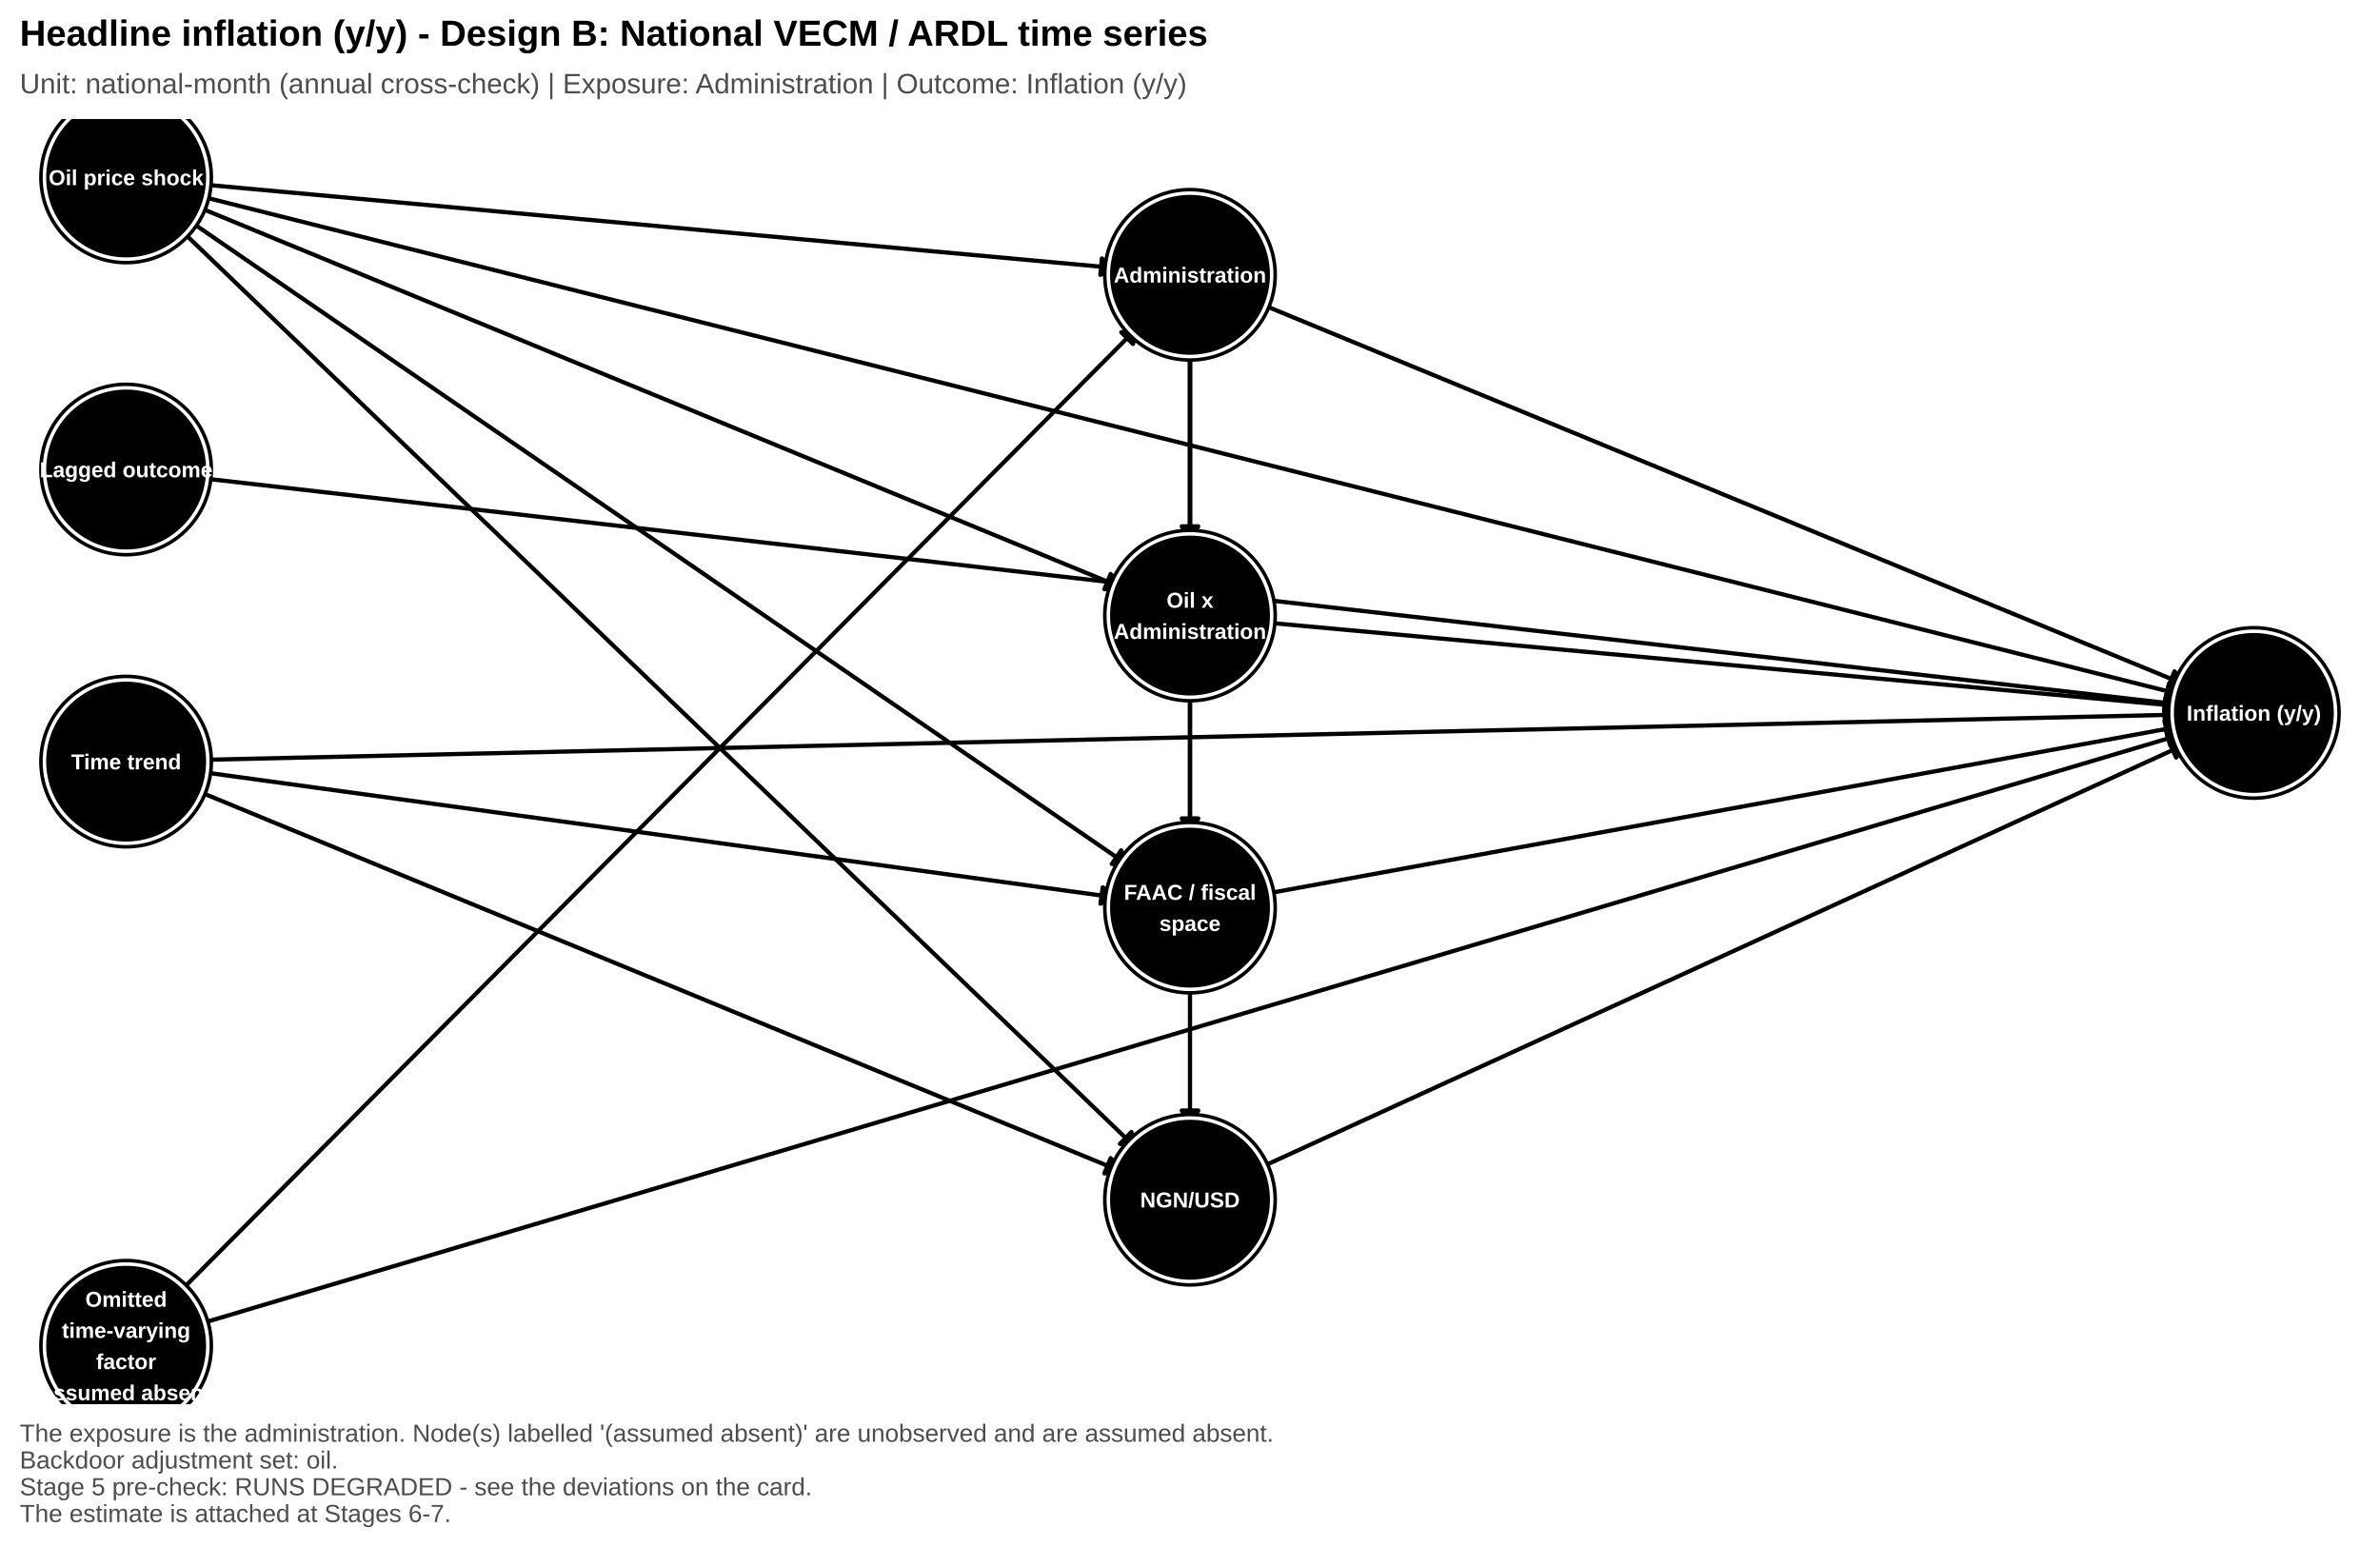
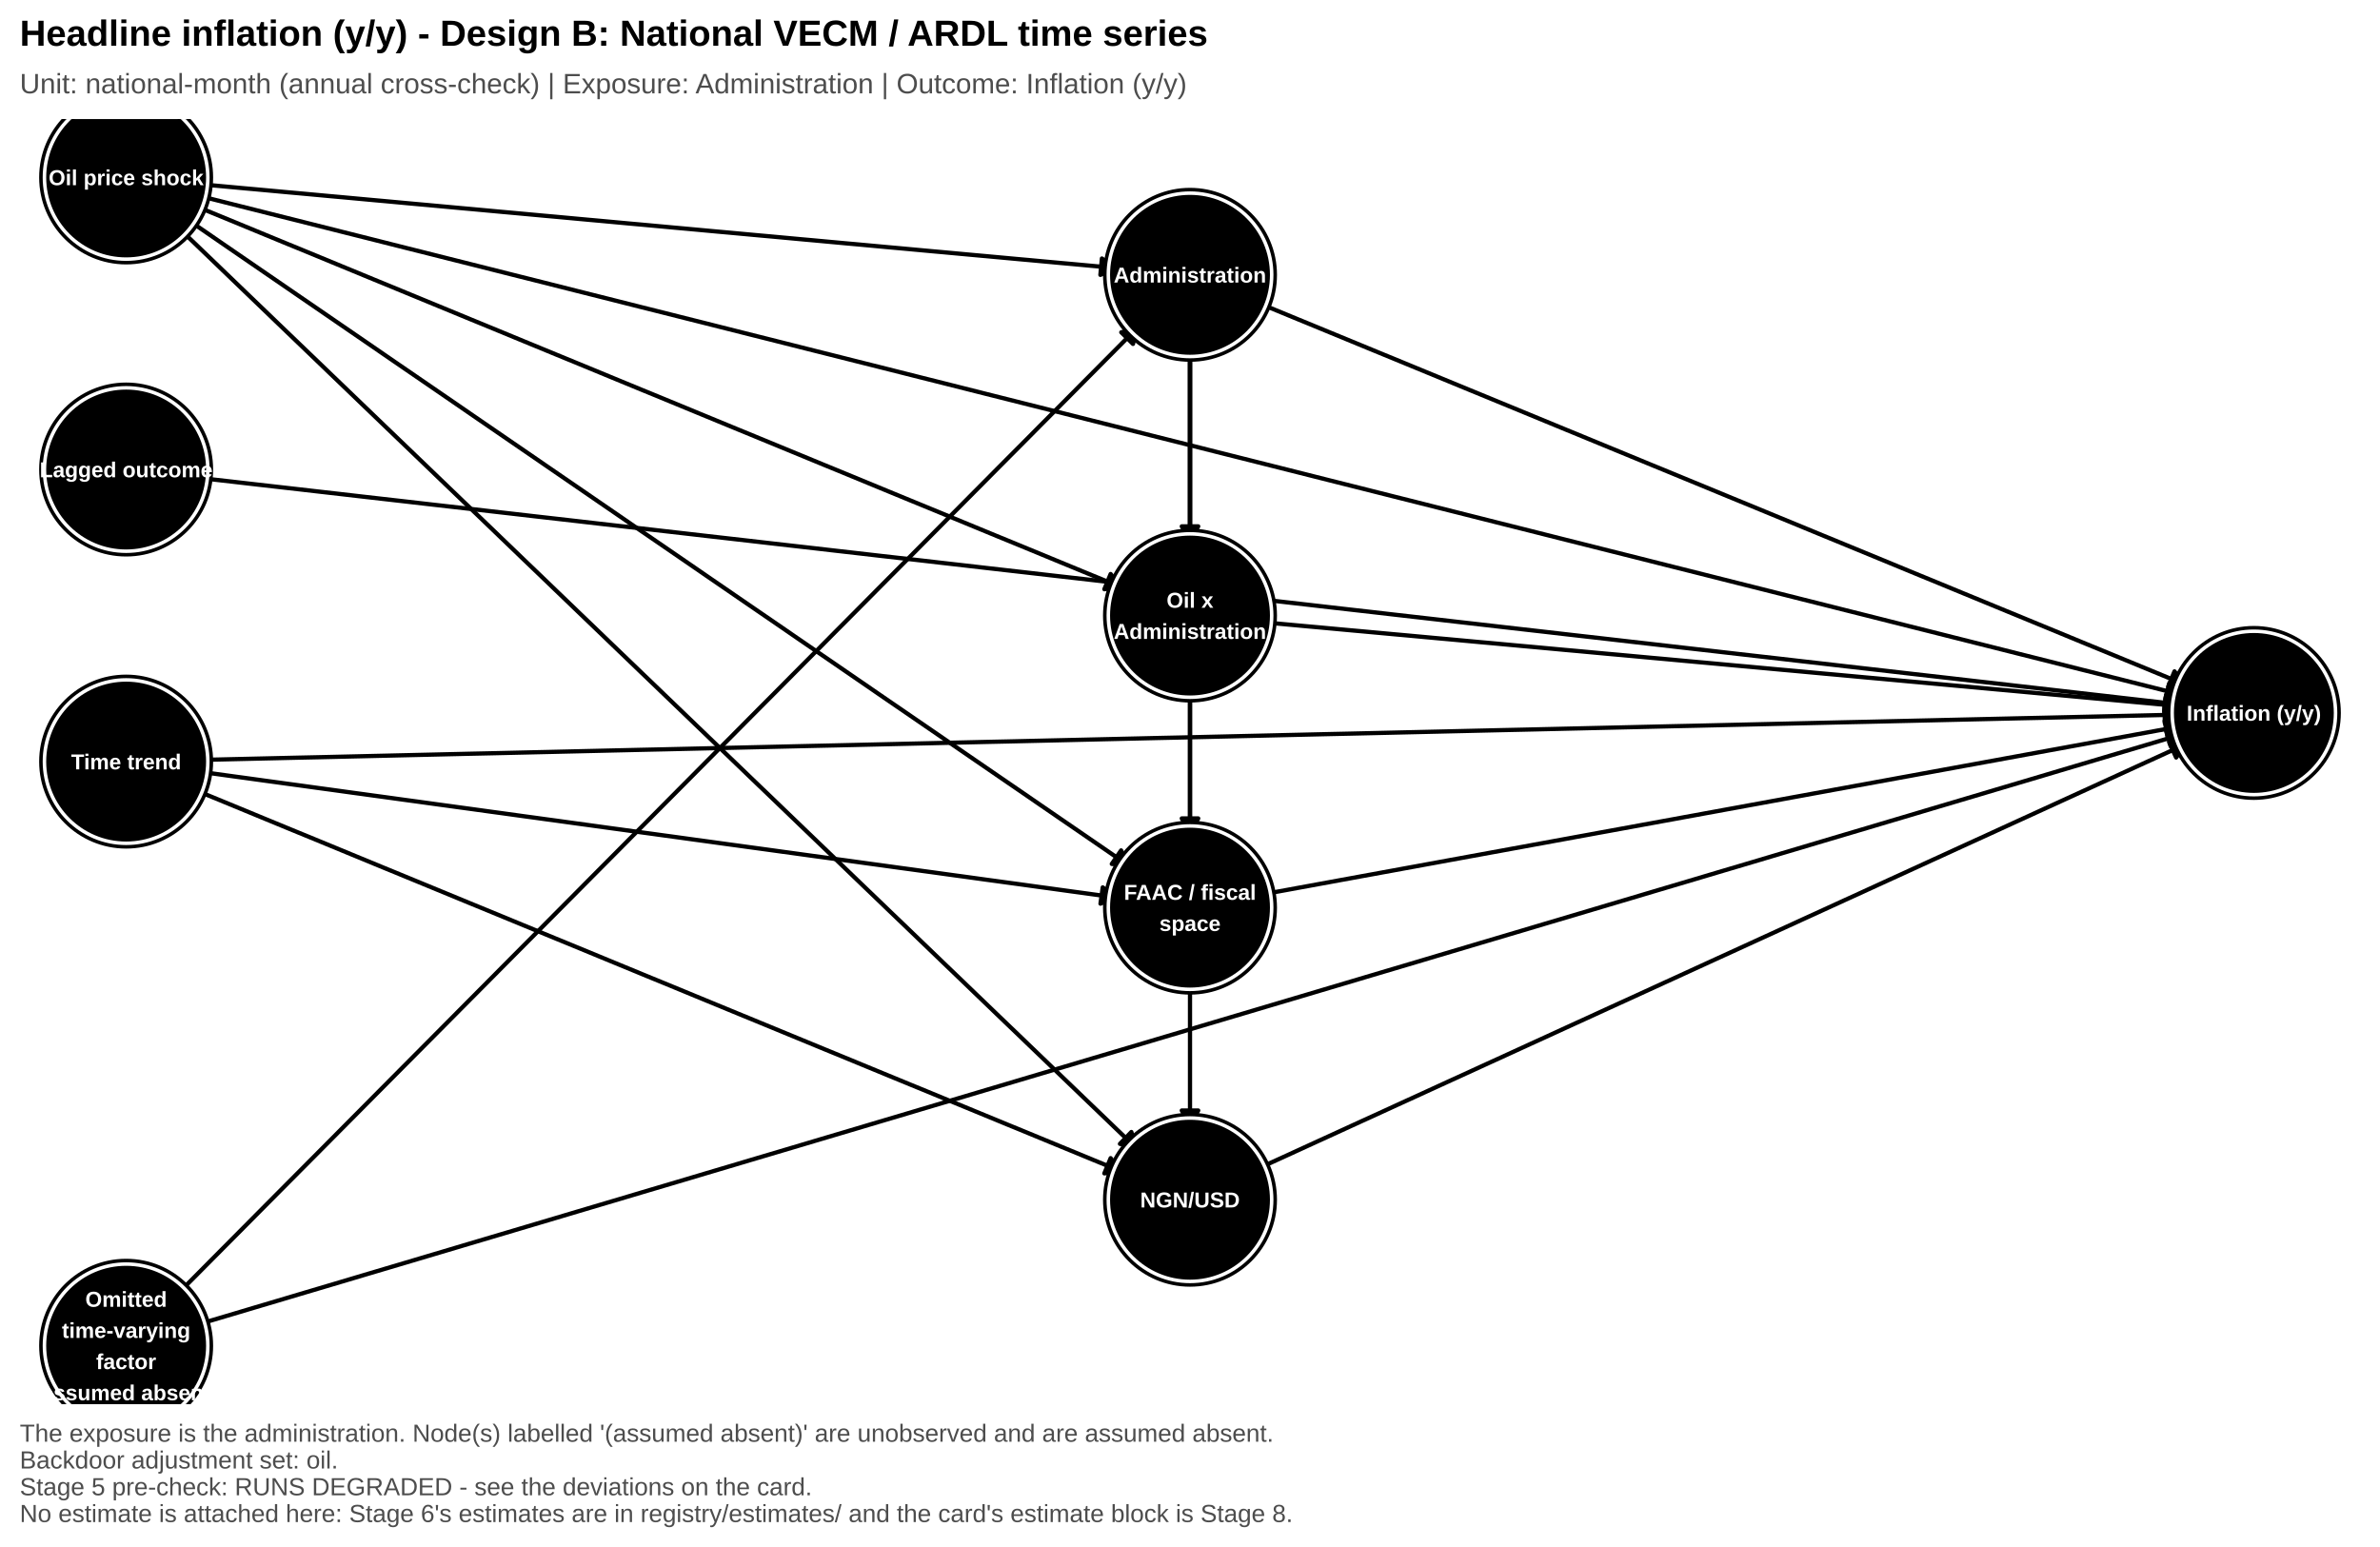
<svg xmlns="http://www.w3.org/2000/svg" width="720.00pt" height="468.00pt" viewBox="0 0 720.00 468.00">
  <g class="svglite">
    <defs>
      <style type="text/css">
    .svglite line, .svglite polyline, .svglite polygon, .svglite path, .svglite rect, .svglite circle {
      fill: none;
      stroke: #000000;
      stroke-linecap: round;
      stroke-linejoin: round;
      stroke-miterlimit: 10.00;
    }
    .svglite text {
      white-space: pre;
    }
    .svglite g.glyphgroup path {
      fill: inherit;
      stroke: none;
    }
  </style>
    </defs>
    <rect width="100%" height="100%" style="stroke: none; fill: #FFFFFF;" />
    <defs>
      <clipPath id="cpMC4wMHw3MjAuMDB8MC4wMHw0NjguMDA=">
        <rect x="0.00" y="0.00" width="720.00" height="468.00" />
      </clipPath>
    </defs>
    <g clip-path="url(#cpMC4wMHw3MjAuMDB8MC4wMHw0NjguMDA=)">
      <rect x="0.00" y="-0" width="720.00" height="468.00" style="stroke-width: 1.16; stroke: none; fill: #FFFFFF;" />
    </g>
    <defs>
      <clipPath id="cpNS45OHw3MTQuMDJ8MzYuMDF8NDI0Ljgw">
        <rect x="5.98" y="36.01" width="708.04" height="388.78" />
      </clipPath>
    </defs>
    <g clip-path="url(#cpNS45OHw3MTQuMDJ8MzYuMDF8NDI0Ljgw)">
      <polyline points="380.97,91.77 382.76,92.51 386.01,93.85 389.26,95.19 392.51,96.53 395.76,97.86 399.01,99.20 402.26,100.54 405.51,101.88 408.76,103.22 412.01,104.56 415.27,105.90 418.52,107.24 421.77,108.57 425.02,109.91 428.27,111.25 431.52,112.59 434.77,113.93 438.02,115.27 441.27,116.61 444.52,117.95 447.77,119.28 451.03,120.62 454.28,121.96 457.53,123.30 460.78,124.64 464.03,125.98 467.28,127.32 470.53,128.66 473.78,130.00 477.03,131.33 480.28,132.67 483.53,134.01 486.78,135.35 490.04,136.69 493.29,138.03 496.54,139.37 499.79,140.71 503.04,142.04 506.29,143.38 509.54,144.72 512.79,146.06 516.04,147.40 519.29,148.74 522.54,150.08 525.80,151.42 529.05,152.75 532.30,154.09 535.55,155.43 538.80,156.77 542.05,158.11 545.30,159.45 548.55,160.79 551.80,162.13 555.05,163.46 558.30,164.80 561.56,166.14 564.81,167.48 568.06,168.82 571.31,170.16 574.56,171.50 577.81,172.84 581.06,174.18 584.31,175.51 587.56,176.85 590.81,178.19 594.06,179.53 597.32,180.87 600.57,182.21 603.82,183.55 607.07,184.89 610.32,186.22 613.57,187.56 616.82,188.90 620.07,190.24 623.32,191.58 626.57,192.92 629.82,194.26 633.08,195.60 636.33,196.93 639.58,198.27 642.83,199.61 646.08,200.95 649.33,202.29 652.58,203.63 655.83,204.97 659.08,206.31 660.87,207.04 " style="stroke-width: 1.28; stroke-linecap: butt;" />
      <polygon points="655.93,207.70 660.87,207.04 657.83,203.10 " style="stroke-width: 1.28; stroke-linecap: butt; fill: #000000;" />
      <polyline points="360.00,105.81 360.00,106.34 360.00,108.28 360.00,110.21 360.00,112.14 360.00,114.08 360.00,116.01 360.00,117.95 360.00,119.88 360.00,121.81 360.00,123.75 360.00,125.68 360.00,127.62 360.00,129.55 360.00,131.48 360.00,133.42 360.00,135.35 360.00,137.28 360.00,139.22 360.00,141.15 360.00,143.09 360.00,145.02 360.00,146.95 360.00,148.89 360.00,150.82 360.00,152.75 360.00,154.69 360.00,156.62 360.00,158.56 360.00,160.49 360.00,162.42 360.00,164.36 360.00,166.29 360.00,168.22 360.00,170.16 360.00,172.09 360.00,174.03 360.00,175.96 360.00,177.89 360.00,179.83 360.00,181.76 360.00,183.70 360.00,185.63 360.00,187.56 360.00,189.50 360.00,191.43 360.00,193.36 360.00,195.30 360.00,197.23 360.00,199.17 360.00,201.10 360.00,203.03 360.00,204.97 360.00,206.90 360.00,208.83 360.00,210.77 360.00,212.70 360.00,214.64 360.00,216.57 360.00,218.50 360.00,220.44 360.00,222.37 360.00,224.31 360.00,226.24 360.00,228.17 360.00,230.11 360.00,232.04 360.00,233.97 360.00,235.91 360.00,237.84 360.00,239.78 360.00,241.71 360.00,243.64 360.00,245.58 360.00,247.51 360.00,249.44 360.00,251.38 360.00,251.91 " style="stroke-width: 1.28; stroke-linecap: butt;" />
      <polygon points="357.51,247.59 360.00,251.91 362.49,247.59 " style="stroke-width: 1.28; stroke-linecap: butt; fill: #000000;" />
      <polyline points="360.00,105.81 360.00,108.57 360.00,111.40 360.00,114.23 360.00,117.05 360.00,119.88 360.00,122.71 360.00,125.53 360.00,128.36 360.00,131.19 360.00,134.01 360.00,136.84 360.00,139.66 360.00,142.49 360.00,145.32 360.00,148.14 360.00,150.97 360.00,153.80 360.00,156.62 360.00,159.45 360.00,162.27 360.00,165.10 360.00,167.93 360.00,170.75 360.00,173.58 360.00,176.41 360.00,179.23 360.00,182.06 360.00,184.89 360.00,187.71 360.00,190.54 360.00,193.36 360.00,196.19 360.00,199.02 360.00,201.84 360.00,204.67 360.00,207.50 360.00,210.32 360.00,213.15 360.00,215.98 360.00,218.80 360.00,221.63 360.00,224.45 360.00,227.28 360.00,230.11 360.00,232.93 360.00,235.76 360.00,238.59 360.00,241.41 360.00,244.24 360.00,247.06 360.00,249.89 360.00,252.72 360.00,255.54 360.00,258.37 360.00,261.20 360.00,264.02 360.00,266.85 360.00,269.68 360.00,272.50 360.00,275.33 360.00,278.15 360.00,280.98 360.00,283.81 360.00,286.63 360.00,289.46 360.00,292.29 360.00,295.11 360.00,297.94 360.00,300.77 360.00,303.59 360.00,306.42 360.00,309.24 360.00,312.07 360.00,314.90 360.00,317.72 360.00,320.55 360.00,323.38 360.00,326.20 360.00,329.03 360.00,331.85 360.00,334.68 360.00,337.51 360.00,340.27 " style="stroke-width: 1.28; stroke-linecap: butt;" />
      <polygon points="357.51,335.95 360.00,340.27 362.49,335.95 " style="stroke-width: 1.28; stroke-linecap: butt; fill: #000000;" />
      <polyline points="360.00,105.81 360.00,106.05 360.00,107.09 360.00,108.13 360.00,109.17 360.00,110.21 360.00,111.25 360.00,112.29 360.00,113.33 360.00,114.38 360.00,115.42 360.00,116.46 360.00,117.50 360.00,118.54 360.00,119.58 360.00,120.62 360.00,121.66 360.00,122.71 360.00,123.75 360.00,124.79 360.00,125.83 360.00,126.87 360.00,127.91 360.00,128.95 360.00,130.00 360.00,131.04 360.00,132.08 360.00,133.12 360.00,134.16 360.00,135.20 360.00,136.24 360.00,137.28 360.00,138.33 360.00,139.37 360.00,140.41 360.00,141.45 360.00,142.49 360.00,143.53 360.00,144.57 360.00,145.61 360.00,146.66 360.00,147.70 360.00,148.74 360.00,149.78 360.00,150.82 360.00,151.86 360.00,152.90 360.00,153.94 360.00,154.99 360.00,156.03 360.00,157.07 360.00,158.11 360.00,159.15 360.00,160.19 360.00,161.23 360.00,162.27 360.00,163.32 360.00,163.55 " style="stroke-width: 1.28; stroke-linecap: butt;" />
      <polygon points="357.51,159.23 360.00,163.55 362.49,159.23 " style="stroke-width: 1.28; stroke-linecap: butt; fill: #000000;" />
      <polyline points="382.31,270.50 382.76,270.42 386.01,269.82 389.26,269.23 392.51,268.63 395.76,268.04 399.01,267.44 402.26,266.85 405.51,266.25 408.76,265.66 412.01,265.06 415.27,264.47 418.52,263.87 421.77,263.28 425.02,262.68 428.27,262.09 431.52,261.49 434.77,260.90 438.02,260.30 441.27,259.71 444.52,259.11 447.77,258.52 451.03,257.92 454.28,257.33 457.53,256.73 460.78,256.14 464.03,255.54 467.28,254.95 470.53,254.35 473.78,253.76 477.03,253.16 480.28,252.57 483.53,251.97 486.78,251.38 490.04,250.78 493.29,250.19 496.54,249.59 499.79,249.00 503.04,248.40 506.29,247.81 509.54,247.21 512.79,246.62 516.04,246.02 519.29,245.43 522.54,244.83 525.80,244.24 529.05,243.64 532.30,243.05 535.55,242.45 538.80,241.86 542.05,241.26 545.30,240.67 548.55,240.07 551.80,239.48 555.05,238.88 558.30,238.29 561.56,237.69 564.81,237.10 568.06,236.50 571.31,235.91 574.56,235.31 577.81,234.72 581.06,234.12 584.31,233.53 587.56,232.93 590.81,232.34 594.06,231.74 597.32,231.15 600.57,230.55 603.82,229.96 607.07,229.36 610.32,228.77 613.57,228.17 616.82,227.58 620.07,226.98 623.32,226.39 626.57,225.79 629.82,225.20 633.08,224.60 636.33,224.01 639.58,223.41 642.83,222.82 646.08,222.22 649.33,221.63 652.58,221.03 655.83,220.44 659.08,219.84 659.53,219.76 " style="stroke-width: 1.28; stroke-linecap: butt;" />
      <polygon points="655.74,222.99 659.53,219.76 654.84,218.09 " style="stroke-width: 1.28; stroke-linecap: butt; fill: #000000;" />
      <polyline points="380.62,353.51 382.76,352.53 386.01,351.04 389.26,349.56 392.51,348.07 395.76,346.58 399.01,345.09 402.26,343.61 405.51,342.12 408.76,340.63 412.01,339.14 415.27,337.66 418.52,336.17 421.77,334.68 425.02,333.19 428.27,331.71 431.52,330.22 434.77,328.73 438.02,327.24 441.27,325.76 444.52,324.27 447.77,322.78 451.03,321.29 454.28,319.81 457.53,318.32 460.78,316.83 464.03,315.34 467.28,313.86 470.53,312.37 473.78,310.88 477.03,309.39 480.28,307.91 483.53,306.42 486.78,304.93 490.04,303.44 493.29,301.96 496.54,300.47 499.79,298.98 503.04,297.49 506.29,296.01 509.54,294.52 512.79,293.03 516.04,291.54 519.29,290.05 522.54,288.57 525.80,287.08 529.05,285.59 532.30,284.10 535.55,282.62 538.80,281.13 542.05,279.64 545.30,278.15 548.55,276.67 551.80,275.18 555.05,273.69 558.30,272.20 561.56,270.72 564.81,269.23 568.06,267.74 571.31,266.25 574.56,264.77 577.81,263.28 581.06,261.79 584.31,260.30 587.56,258.82 590.81,257.33 594.06,255.84 597.32,254.35 600.57,252.87 603.82,251.38 607.07,249.89 610.32,248.40 613.57,246.92 616.82,245.43 620.07,243.94 623.32,242.45 626.57,240.97 629.82,239.48 633.08,237.99 636.33,236.50 639.58,235.02 642.83,233.53 646.08,232.04 649.33,230.55 652.58,229.07 655.83,227.58 659.08,226.09 661.22,225.11 " style="stroke-width: 1.28; stroke-linecap: butt;" />
      <polygon points="658.33,229.17 661.22,225.11 656.26,224.64 " style="stroke-width: 1.28; stroke-linecap: butt; fill: #000000;" />
      <polyline points="60.69,144.62 64.17,145.02 70.67,145.76 77.17,146.51 83.67,147.25 90.18,147.99 96.68,148.74 103.18,149.48 109.68,150.23 116.18,150.97 122.68,151.71 129.19,152.46 135.69,153.20 142.19,153.94 148.69,154.69 155.19,155.43 161.70,156.18 168.20,156.92 174.70,157.66 181.20,158.41 187.70,159.15 194.20,159.89 200.71,160.64 207.21,161.38 213.71,162.13 220.21,162.87 226.71,163.61 233.22,164.36 239.72,165.10 246.22,165.84 252.72,166.59 259.22,167.33 265.72,168.08 272.23,168.82 278.73,169.56 285.23,170.31 291.73,171.05 298.23,171.80 304.73,172.54 311.24,173.28 317.74,174.03 324.24,174.77 330.74,175.51 337.24,176.26 343.75,177.00 350.25,177.75 356.75,178.49 363.25,179.23 369.75,179.98 376.25,180.72 382.76,181.46 389.26,182.21 395.76,182.95 402.26,183.70 408.76,184.44 415.27,185.18 421.77,185.93 428.27,186.67 434.77,187.41 441.27,188.16 447.77,188.90 454.28,189.65 460.78,190.39 467.28,191.13 473.78,191.88 480.28,192.62 486.78,193.36 493.29,194.11 499.79,194.85 506.29,195.60 512.79,196.34 519.29,197.08 525.80,197.83 532.30,198.57 538.80,199.31 545.30,200.06 551.80,200.80 558.30,201.55 564.81,202.29 571.31,203.03 577.81,203.78 584.31,204.52 590.81,205.26 597.32,206.01 603.82,206.75 610.32,207.50 616.82,208.24 623.32,208.98 629.82,209.73 636.33,210.47 642.83,211.22 649.33,211.96 655.83,212.70 659.31,213.10 " style="stroke-width: 1.28; stroke-linecap: butt;" />
      <polygon points="654.74,215.08 659.31,213.10 655.31,210.14 " style="stroke-width: 1.28; stroke-linecap: butt; fill: #000000;" />
      <polyline points="60.15,59.22 64.17,60.23 70.67,61.87 77.17,63.50 83.67,65.14 90.18,66.77 96.68,68.41 103.18,70.05 109.68,71.68 116.18,73.32 122.68,74.96 129.19,76.59 135.69,78.23 142.19,79.86 148.69,81.50 155.19,83.14 161.70,84.77 168.20,86.41 174.70,88.05 181.20,89.68 187.70,91.32 194.20,92.96 200.71,94.59 207.21,96.23 213.71,97.86 220.21,99.50 226.71,101.14 233.22,102.77 239.72,104.41 246.22,106.05 252.72,107.68 259.22,109.32 265.72,110.95 272.23,112.59 278.73,114.23 285.23,115.86 291.73,117.50 298.23,119.14 304.73,120.77 311.24,122.41 317.74,124.04 324.24,125.68 330.74,127.32 337.24,128.95 343.75,130.59 350.25,132.23 356.75,133.86 363.25,135.50 369.75,137.14 376.25,138.77 382.76,140.41 389.26,142.04 395.76,143.68 402.26,145.32 408.76,146.95 415.27,148.59 421.77,150.23 428.27,151.86 434.77,153.50 441.27,155.13 447.77,156.77 454.28,158.41 460.78,160.04 467.28,161.68 473.78,163.32 480.28,164.95 486.78,166.59 493.29,168.22 499.79,169.86 506.29,171.50 512.79,173.13 519.29,174.77 525.80,176.41 532.30,178.04 538.80,179.68 545.30,181.32 551.80,182.95 558.30,184.59 564.81,186.22 571.31,187.86 577.81,189.50 584.31,191.13 590.81,192.77 597.32,194.41 603.82,196.04 610.32,197.68 616.82,199.31 623.32,200.95 629.82,202.59 636.33,204.22 642.83,205.86 649.33,207.50 655.83,209.13 659.85,210.14 " style="stroke-width: 1.28; stroke-linecap: butt;" />
      <polygon points="655.06,211.51 659.85,210.14 656.27,206.67 " style="stroke-width: 1.28; stroke-linecap: butt; fill: #000000;" />
      <polyline points="60.74,55.75 60.92,55.77 64.17,56.06 67.42,56.36 70.67,56.66 73.92,56.96 77.17,57.25 80.42,57.55 83.67,57.85 86.92,58.15 90.18,58.44 93.43,58.74 96.68,59.04 99.93,59.34 103.18,59.63 106.43,59.93 109.68,60.23 112.93,60.53 116.18,60.82 119.43,61.12 122.68,61.42 125.94,61.72 129.19,62.01 132.44,62.31 135.69,62.61 138.94,62.91 142.19,63.20 145.44,63.50 148.69,63.80 151.94,64.10 155.19,64.39 158.44,64.69 161.70,64.99 164.95,65.29 168.20,65.58 171.45,65.88 174.70,66.18 177.95,66.48 181.20,66.77 184.45,67.07 187.70,67.37 190.95,67.67 194.20,67.96 197.46,68.26 200.71,68.56 203.96,68.86 207.21,69.15 210.46,69.45 213.71,69.75 216.96,70.05 220.21,70.34 223.46,70.64 226.71,70.94 229.96,71.24 233.22,71.53 236.47,71.83 239.72,72.13 242.97,72.43 246.22,72.72 249.47,73.02 252.72,73.32 255.97,73.62 259.22,73.91 262.47,74.21 265.72,74.51 268.97,74.81 272.23,75.10 275.48,75.40 278.73,75.70 281.98,76.00 285.23,76.29 288.48,76.59 291.73,76.89 294.98,77.19 298.23,77.48 301.48,77.78 304.73,78.08 307.99,78.38 311.24,78.67 314.49,78.97 317.74,79.27 320.99,79.57 324.24,79.86 327.49,80.16 330.74,80.46 333.99,80.76 337.24,81.05 337.42,81.07 " style="stroke-width: 1.28; stroke-linecap: butt;" />
      <polygon points="332.89,83.16 337.42,81.07 333.35,78.20 " style="stroke-width: 1.28; stroke-linecap: butt; fill: #000000;" />
      <polyline points="56.86,66.52 57.67,67.07 60.92,69.30 64.17,71.53 67.42,73.77 70.67,76.00 73.92,78.23 77.17,80.46 80.42,82.69 83.67,84.92 86.92,87.15 90.18,89.39 93.43,91.62 96.68,93.85 99.93,96.08 103.18,98.31 106.43,100.54 109.68,102.77 112.93,105.00 116.18,107.24 119.43,109.47 122.68,111.70 125.94,113.93 129.19,116.16 132.44,118.39 135.69,120.62 138.94,122.85 142.19,125.09 145.44,127.32 148.69,129.55 151.94,131.78 155.19,134.01 158.44,136.24 161.70,138.47 164.95,140.71 168.20,142.94 171.45,145.17 174.70,147.40 177.95,149.63 181.20,151.86 184.45,154.09 187.70,156.32 190.95,158.56 194.20,160.79 197.46,163.02 200.71,165.25 203.96,167.48 207.21,169.71 210.46,171.94 213.71,174.18 216.96,176.41 220.21,178.64 223.46,180.87 226.71,183.10 229.96,185.33 233.22,187.56 236.47,189.79 239.72,192.03 242.97,194.26 246.22,196.49 249.47,198.72 252.72,200.95 255.97,203.18 259.22,205.41 262.47,207.64 265.72,209.88 268.97,212.11 272.23,214.34 275.48,216.57 278.73,218.80 281.98,221.03 285.23,223.26 288.48,225.50 291.73,227.73 294.98,229.96 298.23,232.19 301.48,234.42 304.73,236.65 307.99,238.88 311.24,241.11 314.49,243.35 317.74,245.58 320.99,247.81 324.24,250.04 327.49,252.27 330.74,254.50 333.99,256.73 337.24,258.97 340.49,261.20 341.30,261.75 " style="stroke-width: 1.28; stroke-linecap: butt;" />
      <polygon points="336.34,261.36 341.30,261.75 339.16,257.26 " style="stroke-width: 1.28; stroke-linecap: butt; fill: #000000;" />
      <polyline points="54.51,69.40 57.67,72.43 60.92,75.55 64.17,78.67 67.42,81.80 70.67,84.92 73.92,88.05 77.17,91.17 80.42,94.29 83.67,97.42 86.92,100.54 90.18,103.67 93.43,106.79 96.68,109.91 99.93,113.04 103.18,116.16 106.43,119.28 109.68,122.41 112.93,125.53 116.18,128.66 119.43,131.78 122.68,134.90 125.94,138.03 129.19,141.15 132.44,144.28 135.69,147.40 138.94,150.52 142.19,153.65 145.44,156.77 148.69,159.89 151.94,163.02 155.19,166.14 158.44,169.27 161.70,172.39 164.95,175.51 168.20,178.64 171.45,181.76 174.70,184.89 177.95,188.01 181.20,191.13 184.45,194.26 187.70,197.38 190.95,200.50 194.20,203.63 197.46,206.75 200.71,209.88 203.96,213.00 207.21,216.12 210.46,219.25 213.71,222.37 216.96,225.50 220.21,228.62 223.46,231.74 226.71,234.87 229.96,237.99 233.22,241.11 236.47,244.24 239.72,247.36 242.97,250.49 246.22,253.61 249.47,256.73 252.72,259.86 255.97,262.98 259.22,266.11 262.47,269.23 265.72,272.35 268.97,275.48 272.23,278.60 275.48,281.72 278.73,284.85 281.98,287.97 285.23,291.10 288.48,294.22 291.73,297.34 294.98,300.47 298.23,303.59 301.48,306.72 304.73,309.84 307.99,312.96 311.24,316.09 314.49,319.21 317.74,322.33 320.99,325.46 324.24,328.58 327.49,331.71 330.74,334.83 333.99,337.95 337.24,341.08 340.49,344.20 343.65,347.23 " style="stroke-width: 1.28; stroke-linecap: butt;" />
      <polygon points="338.81,346.04 343.65,347.23 342.26,342.45 " style="stroke-width: 1.28; stroke-linecap: butt; fill: #000000;" />
      <polyline points="59.13,62.32 60.92,63.06 64.17,64.39 67.42,65.73 70.67,67.07 73.92,68.41 77.17,69.75 80.42,71.09 83.67,72.43 86.92,73.77 90.18,75.10 93.43,76.44 96.68,77.78 99.93,79.12 103.18,80.46 106.43,81.80 109.68,83.14 112.93,84.48 116.18,85.81 119.43,87.15 122.68,88.49 125.94,89.83 129.19,91.17 132.44,92.51 135.69,93.85 138.94,95.19 142.19,96.53 145.44,97.86 148.69,99.20 151.94,100.54 155.19,101.88 158.44,103.22 161.70,104.56 164.95,105.90 168.20,107.24 171.45,108.57 174.70,109.91 177.95,111.25 181.20,112.59 184.45,113.93 187.70,115.27 190.95,116.61 194.20,117.95 197.46,119.28 200.71,120.62 203.96,121.96 207.21,123.30 210.46,124.64 213.71,125.98 216.96,127.32 220.21,128.66 223.46,130.00 226.71,131.33 229.96,132.67 233.22,134.01 236.47,135.35 239.72,136.69 242.97,138.03 246.22,139.37 249.47,140.71 252.72,142.04 255.97,143.38 259.22,144.72 262.47,146.06 265.72,147.40 268.97,148.74 272.23,150.08 275.48,151.42 278.73,152.75 281.98,154.09 285.23,155.43 288.48,156.77 291.73,158.11 294.98,159.45 298.23,160.79 301.48,162.13 304.73,163.46 307.99,164.80 311.24,166.14 314.49,167.48 317.74,168.82 320.99,170.16 324.24,171.50 327.49,172.84 330.74,174.18 333.99,175.51 337.24,176.85 339.03,177.59 " style="stroke-width: 1.28; stroke-linecap: butt;" />
      <polygon points="334.09,178.25 339.03,177.59 335.99,173.64 " style="stroke-width: 1.28; stroke-linecap: butt; fill: #000000;" />
      <polyline points="382.58,188.29 382.76,188.31 386.01,188.60 389.26,188.90 392.51,189.20 395.76,189.50 399.01,189.79 402.26,190.09 405.51,190.39 408.76,190.69 412.01,190.98 415.27,191.28 418.52,191.58 421.77,191.88 425.02,192.17 428.27,192.47 431.52,192.77 434.77,193.07 438.02,193.36 441.27,193.66 444.52,193.96 447.77,194.26 451.03,194.55 454.28,194.85 457.53,195.15 460.78,195.45 464.03,195.74 467.28,196.04 470.53,196.34 473.78,196.64 477.03,196.93 480.28,197.23 483.53,197.53 486.78,197.83 490.04,198.12 493.29,198.42 496.54,198.72 499.79,199.02 503.04,199.31 506.29,199.61 509.54,199.91 512.79,200.21 516.04,200.50 519.29,200.80 522.54,201.10 525.80,201.40 529.05,201.69 532.30,201.99 535.55,202.29 538.80,202.59 542.05,202.88 545.30,203.18 548.55,203.48 551.80,203.78 555.05,204.07 558.30,204.37 561.56,204.67 564.81,204.97 568.06,205.26 571.31,205.56 574.56,205.86 577.81,206.16 581.06,206.45 584.31,206.75 587.56,207.05 590.81,207.35 594.06,207.64 597.32,207.94 600.57,208.24 603.82,208.54 607.07,208.83 610.32,209.13 613.57,209.43 616.82,209.73 620.07,210.03 623.32,210.32 626.57,210.62 629.82,210.92 633.08,211.22 636.33,211.51 639.58,211.81 642.83,212.11 646.08,212.41 649.33,212.70 652.58,213.00 655.83,213.30 659.08,213.60 659.26,213.61 " style="stroke-width: 1.28; stroke-linecap: butt;" />
      <polygon points="654.73,215.70 659.26,213.61 655.19,210.74 " style="stroke-width: 1.28; stroke-linecap: butt; fill: #000000;" />
      <polyline points="60.83,229.89 64.17,229.81 70.67,229.66 77.17,229.51 83.67,229.36 90.18,229.21 96.68,229.07 103.18,228.92 109.68,228.77 116.18,228.62 122.68,228.47 129.19,228.32 135.69,228.17 142.19,228.02 148.69,227.88 155.19,227.73 161.70,227.58 168.20,227.43 174.70,227.28 181.20,227.13 187.70,226.98 194.20,226.83 200.71,226.69 207.21,226.54 213.71,226.39 220.21,226.24 226.71,226.09 233.22,225.94 239.72,225.79 246.22,225.64 252.72,225.50 259.22,225.35 265.72,225.20 272.23,225.05 278.73,224.90 285.23,224.75 291.73,224.60 298.23,224.45 304.73,224.31 311.24,224.16 317.74,224.01 324.24,223.86 330.74,223.71 337.24,223.56 343.75,223.41 350.25,223.26 356.75,223.12 363.25,222.97 369.75,222.82 376.25,222.67 382.76,222.52 389.26,222.37 395.76,222.22 402.26,222.07 408.76,221.93 415.27,221.78 421.77,221.63 428.27,221.48 434.77,221.33 441.27,221.18 447.77,221.03 454.28,220.88 460.78,220.74 467.28,220.59 473.78,220.44 480.28,220.29 486.78,220.14 493.29,219.99 499.79,219.84 506.29,219.69 512.79,219.55 519.29,219.40 525.80,219.25 532.30,219.10 538.80,218.95 545.30,218.80 551.80,218.65 558.30,218.50 564.81,218.36 571.31,218.21 577.81,218.06 584.31,217.91 590.81,217.76 597.32,217.61 603.82,217.46 610.32,217.31 616.82,217.17 623.32,217.02 629.82,216.87 636.33,216.72 642.83,216.57 649.33,216.42 655.83,216.27 659.17,216.20 " style="stroke-width: 1.28; stroke-linecap: butt;" />
      <polygon points="654.91,218.79 659.17,216.20 654.80,213.81 " style="stroke-width: 1.28; stroke-linecap: butt; fill: #000000;" />
      <polyline points="60.63,233.49 60.92,233.53 64.17,233.97 67.42,234.42 70.67,234.87 73.92,235.31 77.17,235.76 80.42,236.21 83.67,236.65 86.92,237.10 90.18,237.54 93.43,237.99 96.68,238.44 99.93,238.88 103.18,239.33 106.43,239.78 109.68,240.22 112.93,240.67 116.18,241.11 119.43,241.56 122.68,242.01 125.94,242.45 129.19,242.90 132.44,243.35 135.69,243.79 138.94,244.24 142.19,244.68 145.44,245.13 148.69,245.58 151.94,246.02 155.19,246.47 158.44,246.92 161.70,247.36 164.95,247.81 168.20,248.25 171.45,248.70 174.70,249.15 177.95,249.59 181.20,250.04 184.45,250.49 187.70,250.93 190.95,251.38 194.20,251.83 197.46,252.27 200.71,252.72 203.96,253.16 207.21,253.61 210.46,254.06 213.71,254.50 216.96,254.95 220.21,255.40 223.46,255.84 226.71,256.29 229.96,256.73 233.22,257.18 236.47,257.63 239.72,258.07 242.97,258.52 246.22,258.97 249.47,259.41 252.72,259.86 255.97,260.30 259.22,260.75 262.47,261.20 265.72,261.64 268.97,262.09 272.23,262.54 275.48,262.98 278.73,263.43 281.98,263.87 285.23,264.32 288.48,264.77 291.73,265.21 294.98,265.66 298.23,266.11 301.48,266.55 304.73,267.00 307.99,267.44 311.24,267.89 314.49,268.34 317.74,268.78 320.99,269.23 324.24,269.68 327.49,270.12 330.74,270.57 333.99,271.01 337.24,271.46 337.53,271.50 " style="stroke-width: 1.28; stroke-linecap: butt;" />
      <polygon points="332.92,273.38 337.53,271.50 333.60,268.45 " style="stroke-width: 1.28; stroke-linecap: butt; fill: #000000;" />
      <polyline points="59.13,239.04 60.92,239.78 64.17,241.11 67.42,242.45 70.67,243.79 73.92,245.13 77.17,246.47 80.42,247.81 83.67,249.15 86.92,250.49 90.18,251.83 93.43,253.16 96.68,254.50 99.93,255.84 103.18,257.18 106.43,258.52 109.68,259.86 112.93,261.20 116.18,262.54 119.43,263.87 122.68,265.21 125.94,266.55 129.19,267.89 132.44,269.23 135.69,270.57 138.94,271.91 142.19,273.25 145.44,274.58 148.69,275.92 151.94,277.26 155.19,278.60 158.44,279.94 161.70,281.28 164.95,282.62 168.20,283.96 171.45,285.29 174.70,286.63 177.95,287.97 181.20,289.31 184.45,290.65 187.70,291.99 190.95,293.33 194.20,294.67 197.46,296.01 200.71,297.34 203.96,298.68 207.21,300.02 210.46,301.36 213.71,302.70 216.96,304.04 220.21,305.38 223.46,306.72 226.71,308.05 229.96,309.39 233.22,310.73 236.47,312.07 239.72,313.41 242.97,314.75 246.22,316.09 249.47,317.43 252.72,318.76 255.97,320.10 259.22,321.44 262.47,322.78 265.72,324.12 268.97,325.46 272.23,326.80 275.48,328.14 278.73,329.47 281.98,330.81 285.23,332.15 288.48,333.49 291.73,334.83 294.98,336.17 298.23,337.51 301.48,338.85 304.73,340.19 307.99,341.52 311.24,342.86 314.49,344.20 317.74,345.54 320.99,346.88 324.24,348.22 327.49,349.56 330.74,350.90 333.99,352.23 337.24,353.57 339.03,354.31 " style="stroke-width: 1.28; stroke-linecap: butt;" />
      <polygon points="334.09,354.97 339.03,354.31 335.99,350.36 " style="stroke-width: 1.28; stroke-linecap: butt; fill: #000000;" />
      <polyline points="59.90,400.66 64.17,399.39 70.67,397.46 77.17,395.52 83.67,393.59 90.18,391.65 96.68,389.72 103.18,387.79 109.68,385.85 116.18,383.92 122.68,381.99 129.19,380.05 135.69,378.12 142.19,376.18 148.69,374.25 155.19,372.32 161.70,370.38 168.20,368.45 174.70,366.51 181.20,364.58 187.70,362.65 194.20,360.71 200.71,358.78 207.21,356.85 213.71,354.91 220.21,352.98 226.71,351.04 233.22,349.11 239.72,347.18 246.22,345.24 252.72,343.31 259.22,341.38 265.72,339.44 272.23,337.51 278.73,335.57 285.23,333.64 291.73,331.71 298.23,329.77 304.73,327.84 311.24,325.90 317.74,323.97 324.24,322.04 330.74,320.10 337.24,318.17 343.75,316.24 350.25,314.30 356.75,312.37 363.25,310.43 369.75,308.50 376.25,306.57 382.76,304.63 389.26,302.70 395.76,300.77 402.26,298.83 408.76,296.90 415.27,294.96 421.77,293.03 428.27,291.10 434.77,289.16 441.27,287.23 447.77,285.29 454.28,283.36 460.78,281.43 467.28,279.49 473.78,277.56 480.28,275.63 486.78,273.69 493.29,271.76 499.79,269.82 506.29,267.89 512.79,265.96 519.29,264.02 525.80,262.09 532.30,260.16 538.80,258.22 545.30,256.29 551.80,254.35 558.30,252.42 564.81,250.49 571.31,248.55 577.81,246.62 584.31,244.68 590.81,242.75 597.32,240.82 603.82,238.88 610.32,236.95 616.82,235.02 623.32,233.08 629.82,231.15 636.33,229.21 642.83,227.28 649.33,225.35 655.83,223.41 660.10,222.14 " style="stroke-width: 1.28; stroke-linecap: butt;" />
      <polygon points="656.68,225.76 660.10,222.14 655.26,220.99 " style="stroke-width: 1.28; stroke-linecap: butt; fill: #000000;" />
      <polyline points="54.14,391.04 54.42,390.76 57.67,387.49 60.92,384.22 64.17,380.94 67.42,377.67 70.67,374.40 73.92,371.13 77.17,367.85 80.42,364.58 83.67,361.31 86.92,358.04 90.18,354.76 93.43,351.49 96.68,348.22 99.93,344.95 103.18,341.67 106.43,338.40 109.68,335.13 112.93,331.85 116.18,328.58 119.43,325.31 122.68,322.04 125.94,318.76 129.19,315.49 132.44,312.22 135.69,308.95 138.94,305.67 142.19,302.40 145.44,299.13 148.69,295.86 151.94,292.58 155.19,289.31 158.44,286.04 161.70,282.77 164.95,279.49 168.20,276.22 171.45,272.95 174.70,269.68 177.95,266.40 181.20,263.13 184.45,259.86 187.70,256.59 190.95,253.31 194.20,250.04 197.46,246.77 200.71,243.49 203.96,240.22 207.21,236.95 210.46,233.68 213.71,230.40 216.96,227.13 220.21,223.86 223.46,220.59 226.71,217.31 229.96,214.04 233.22,210.77 236.47,207.50 239.72,204.22 242.97,200.95 246.22,197.68 249.47,194.41 252.72,191.13 255.97,187.86 259.22,184.59 262.47,181.32 265.72,178.04 268.97,174.77 272.23,171.50 275.48,168.22 278.73,164.95 281.98,161.68 285.23,158.41 288.48,155.13 291.73,151.86 294.98,148.59 298.23,145.32 301.48,142.04 304.73,138.77 307.99,135.50 311.24,132.23 314.49,128.95 317.74,125.68 320.99,122.41 324.24,119.14 327.49,115.86 330.74,112.59 333.99,109.32 337.24,106.05 340.49,102.77 343.75,99.50 344.02,99.23 " style="stroke-width: 1.28; stroke-linecap: butt;" />
      <polygon points="342.75,104.04 344.02,99.23 339.21,100.53 " style="stroke-width: 1.28; stroke-linecap: butt; fill: #000000;" />
      <circle cx="681.84" cy="215.68" r="25.96" style="stroke-width: 0.71; fill: #000000;" />
      <circle cx="360.00" cy="83.14" r="25.96" style="stroke-width: 0.71; fill: #000000;" />
      <circle cx="360.00" cy="274.58" r="25.96" style="stroke-width: 0.71; fill: #000000;" />
      <circle cx="360.00" cy="362.94" r="25.96" style="stroke-width: 0.71; fill: #000000;" />
      <circle cx="38.16" cy="142.04" r="25.96" style="stroke-width: 0.71; fill: #000000;" />
      <circle cx="38.16" cy="53.68" r="25.96" style="stroke-width: 0.71; fill: #000000;" />
      <circle cx="360.00" cy="186.22" r="25.96" style="stroke-width: 0.71; fill: #000000;" />
      <circle cx="38.16" cy="230.40" r="25.96" style="stroke-width: 0.71; fill: #000000;" />
      <circle cx="38.16" cy="407.12" r="25.96" style="stroke-width: 0.71; fill: #000000;" />
      <circle cx="681.84" cy="215.68" r="24.89" style="stroke-width: 0.71; stroke: #FFFFFF; fill: #FFFFFF;" />
      <circle cx="360.00" cy="83.14" r="24.89" style="stroke-width: 0.71; stroke: #FFFFFF; fill: #FFFFFF;" />
      <circle cx="360.00" cy="274.58" r="24.89" style="stroke-width: 0.71; stroke: #FFFFFF; fill: #FFFFFF;" />
      <circle cx="360.00" cy="362.94" r="24.89" style="stroke-width: 0.71; stroke: #FFFFFF; fill: #FFFFFF;" />
      <circle cx="38.16" cy="142.04" r="24.89" style="stroke-width: 0.71; stroke: #FFFFFF; fill: #FFFFFF;" />
      <circle cx="38.16" cy="53.68" r="24.89" style="stroke-width: 0.71; stroke: #FFFFFF; fill: #FFFFFF;" />
      <circle cx="360.00" cy="186.22" r="24.89" style="stroke-width: 0.71; stroke: #FFFFFF; fill: #FFFFFF;" />
      <circle cx="38.16" cy="230.40" r="24.89" style="stroke-width: 0.71; stroke: #FFFFFF; fill: #FFFFFF;" />
      <circle cx="38.16" cy="407.12" r="24.89" style="stroke-width: 0.71; stroke: #FFFFFF; fill: #FFFFFF;" />
      <circle cx="681.84" cy="215.68" r="23.83" style="stroke-width: 0.71; fill: #000000;" />
      <circle cx="360.00" cy="83.14" r="23.83" style="stroke-width: 0.71; fill: #000000;" />
      <circle cx="360.00" cy="274.58" r="23.83" style="stroke-width: 0.71; fill: #000000;" />
      <circle cx="360.00" cy="362.94" r="23.83" style="stroke-width: 0.71; fill: #000000;" />
      <circle cx="38.16" cy="142.04" r="23.83" style="stroke-width: 0.71; fill: #000000;" />
      <circle cx="38.16" cy="53.68" r="23.83" style="stroke-width: 0.71; fill: #000000;" />
      <circle cx="360.00" cy="186.22" r="23.83" style="stroke-width: 0.71; fill: #000000;" />
      <circle cx="38.16" cy="230.40" r="23.83" style="stroke-width: 0.71; fill: #000000;" />
      <circle cx="38.16" cy="407.12" r="23.83" style="stroke-width: 0.71; fill: #000000;" />
      <text x="681.84" y="218.02" text-anchor="middle" style="font-size: 6.54px; font-weight: bold;fill: #FFFFFF; font-family: &quot;Arial&quot;;" textLength="40.58px" lengthAdjust="spacingAndGlyphs">Inflation (y/y)</text>
      <text x="360.00" y="85.48" text-anchor="middle" style="font-size: 6.54px; font-weight: bold;fill: #FFFFFF; font-family: &quot;Arial&quot;;" textLength="46.05px" lengthAdjust="spacingAndGlyphs">Administration</text>
      <text x="360.00" y="272.21" text-anchor="middle" style="font-size: 6.54px; font-weight: bold;fill: #FFFFFF; font-family: &quot;Arial&quot;;" textLength="39.89px" lengthAdjust="spacingAndGlyphs">FAAC / fiscal</text>
      <text x="360.00" y="281.64" text-anchor="middle" style="font-size: 6.54px; font-weight: bold;fill: #FFFFFF; font-family: &quot;Arial&quot;;" textLength="18.48px" lengthAdjust="spacingAndGlyphs">space</text>
      <text x="360.00" y="365.28" text-anchor="middle" style="font-size: 6.54px; font-weight: bold;fill: #FFFFFF; font-family: &quot;Arial&quot;;" textLength="30.12px" lengthAdjust="spacingAndGlyphs">NGN/USD</text>
      <text x="38.16" y="144.38" text-anchor="middle" style="font-size: 6.54px; font-weight: bold;fill: #FFFFFF; font-family: &quot;Arial&quot;;" textLength="52.19px" lengthAdjust="spacingAndGlyphs">Lagged outcome</text>
      <text x="38.16" y="56.02" text-anchor="middle" style="font-size: 6.54px; font-weight: bold;fill: #FFFFFF; font-family: &quot;Arial&quot;;" textLength="46.77px" lengthAdjust="spacingAndGlyphs">Oil price shock</text>
      <text x="360.00" y="183.85" text-anchor="middle" style="font-size: 6.54px; font-weight: bold;fill: #FFFFFF; font-family: &quot;Arial&quot;;" textLength="14.14px" lengthAdjust="spacingAndGlyphs">Oil x</text>
      <text x="360.00" y="193.28" text-anchor="middle" style="font-size: 6.54px; font-weight: bold;fill: #FFFFFF; font-family: &quot;Arial&quot;;" textLength="46.05px" lengthAdjust="spacingAndGlyphs">Administration</text>
      <text x="38.16" y="232.74" text-anchor="middle" style="font-size: 6.54px; font-weight: bold;fill: #FFFFFF; font-family: &quot;Arial&quot;;" textLength="33.23px" lengthAdjust="spacingAndGlyphs">Time trend</text>
      <text x="38.16" y="395.33" text-anchor="middle" style="font-size: 6.54px; font-weight: bold;fill: #FFFFFF; font-family: &quot;Arial&quot;;" textLength="24.66px" lengthAdjust="spacingAndGlyphs">Omitted</text>
      <text x="38.16" y="404.75" text-anchor="middle" style="font-size: 6.54px; font-weight: bold;fill: #FFFFFF; font-family: &quot;Arial&quot;;" textLength="38.80px" lengthAdjust="spacingAndGlyphs">time-varying</text>
      <text x="38.16" y="414.18" text-anchor="middle" style="font-size: 6.54px; font-weight: bold;fill: #FFFFFF; font-family: &quot;Arial&quot;;" textLength="18.12px" lengthAdjust="spacingAndGlyphs">factor</text>
      <text x="38.16" y="423.60" text-anchor="middle" style="font-size: 6.54px; font-weight: bold;fill: #FFFFFF; font-family: &quot;Arial&quot;;" textLength="55.45px" lengthAdjust="spacingAndGlyphs">(assumed absent)</text>
    </g>
    <g clip-path="url(#cpMC4wMHw3MjAuMDB8MC4wMHw0NjguMDA=)">
      <text x="5.98" y="28.24" style="font-size: 8.50px;fill: #4D4D4D; font-family: &quot;Arial&quot;;" textLength="362.67px" lengthAdjust="spacingAndGlyphs">Unit: national-month (annual cross-check)  |  Exposure: Administration  |  Outcome: Inflation (y/y)</text>
      <text x="5.98" y="13.85" style="font-size: 11.00px; font-weight: bold; font-family: &quot;Arial&quot;;" textLength="359.55px" lengthAdjust="spacingAndGlyphs">Headline inflation (y/y) - Design B: National VECM / ARDL time series</text>
      <text x="5.98" y="436.15" style="font-size: 7.50px;fill: #4D4D4D; font-family: &quot;Arial&quot;;" textLength="379.33px" lengthAdjust="spacingAndGlyphs">The exposure is the administration. Node(s) labelled '(assumed absent)' are unobserved and are assumed absent.</text>
      <text x="5.98" y="444.25" style="font-size: 7.50px;fill: #4D4D4D; font-family: &quot;Arial&quot;;" textLength="96.28px" lengthAdjust="spacingAndGlyphs">Backdoor adjustment set: oil.</text>
      <text x="5.98" y="452.35" style="font-size: 7.50px;fill: #4D4D4D; font-family: &quot;Arial&quot;;" textLength="239.66px" lengthAdjust="spacingAndGlyphs">Stage 5 pre-check: RUNS DEGRADED - see the deviations on the card.</text>
-       <text x="5.98" y="460.45" style="font-size: 7.50px;fill: #4D4D4D; font-family: &quot;Arial&quot;;" textLength="130.44px" lengthAdjust="spacingAndGlyphs">The estimate is attached at Stages 6-7.</text>
+       <text x="5.98" y="460.45" style="font-size: 7.50px;fill: #4D4D4D; font-family: &quot;Arial&quot;;" textLength="385.05px" lengthAdjust="spacingAndGlyphs">No estimate is attached here: Stage 6's estimates are in registry/estimates/ and the card's estimate block is Stage 8.</text>
    </g>
  </g>
</svg>
